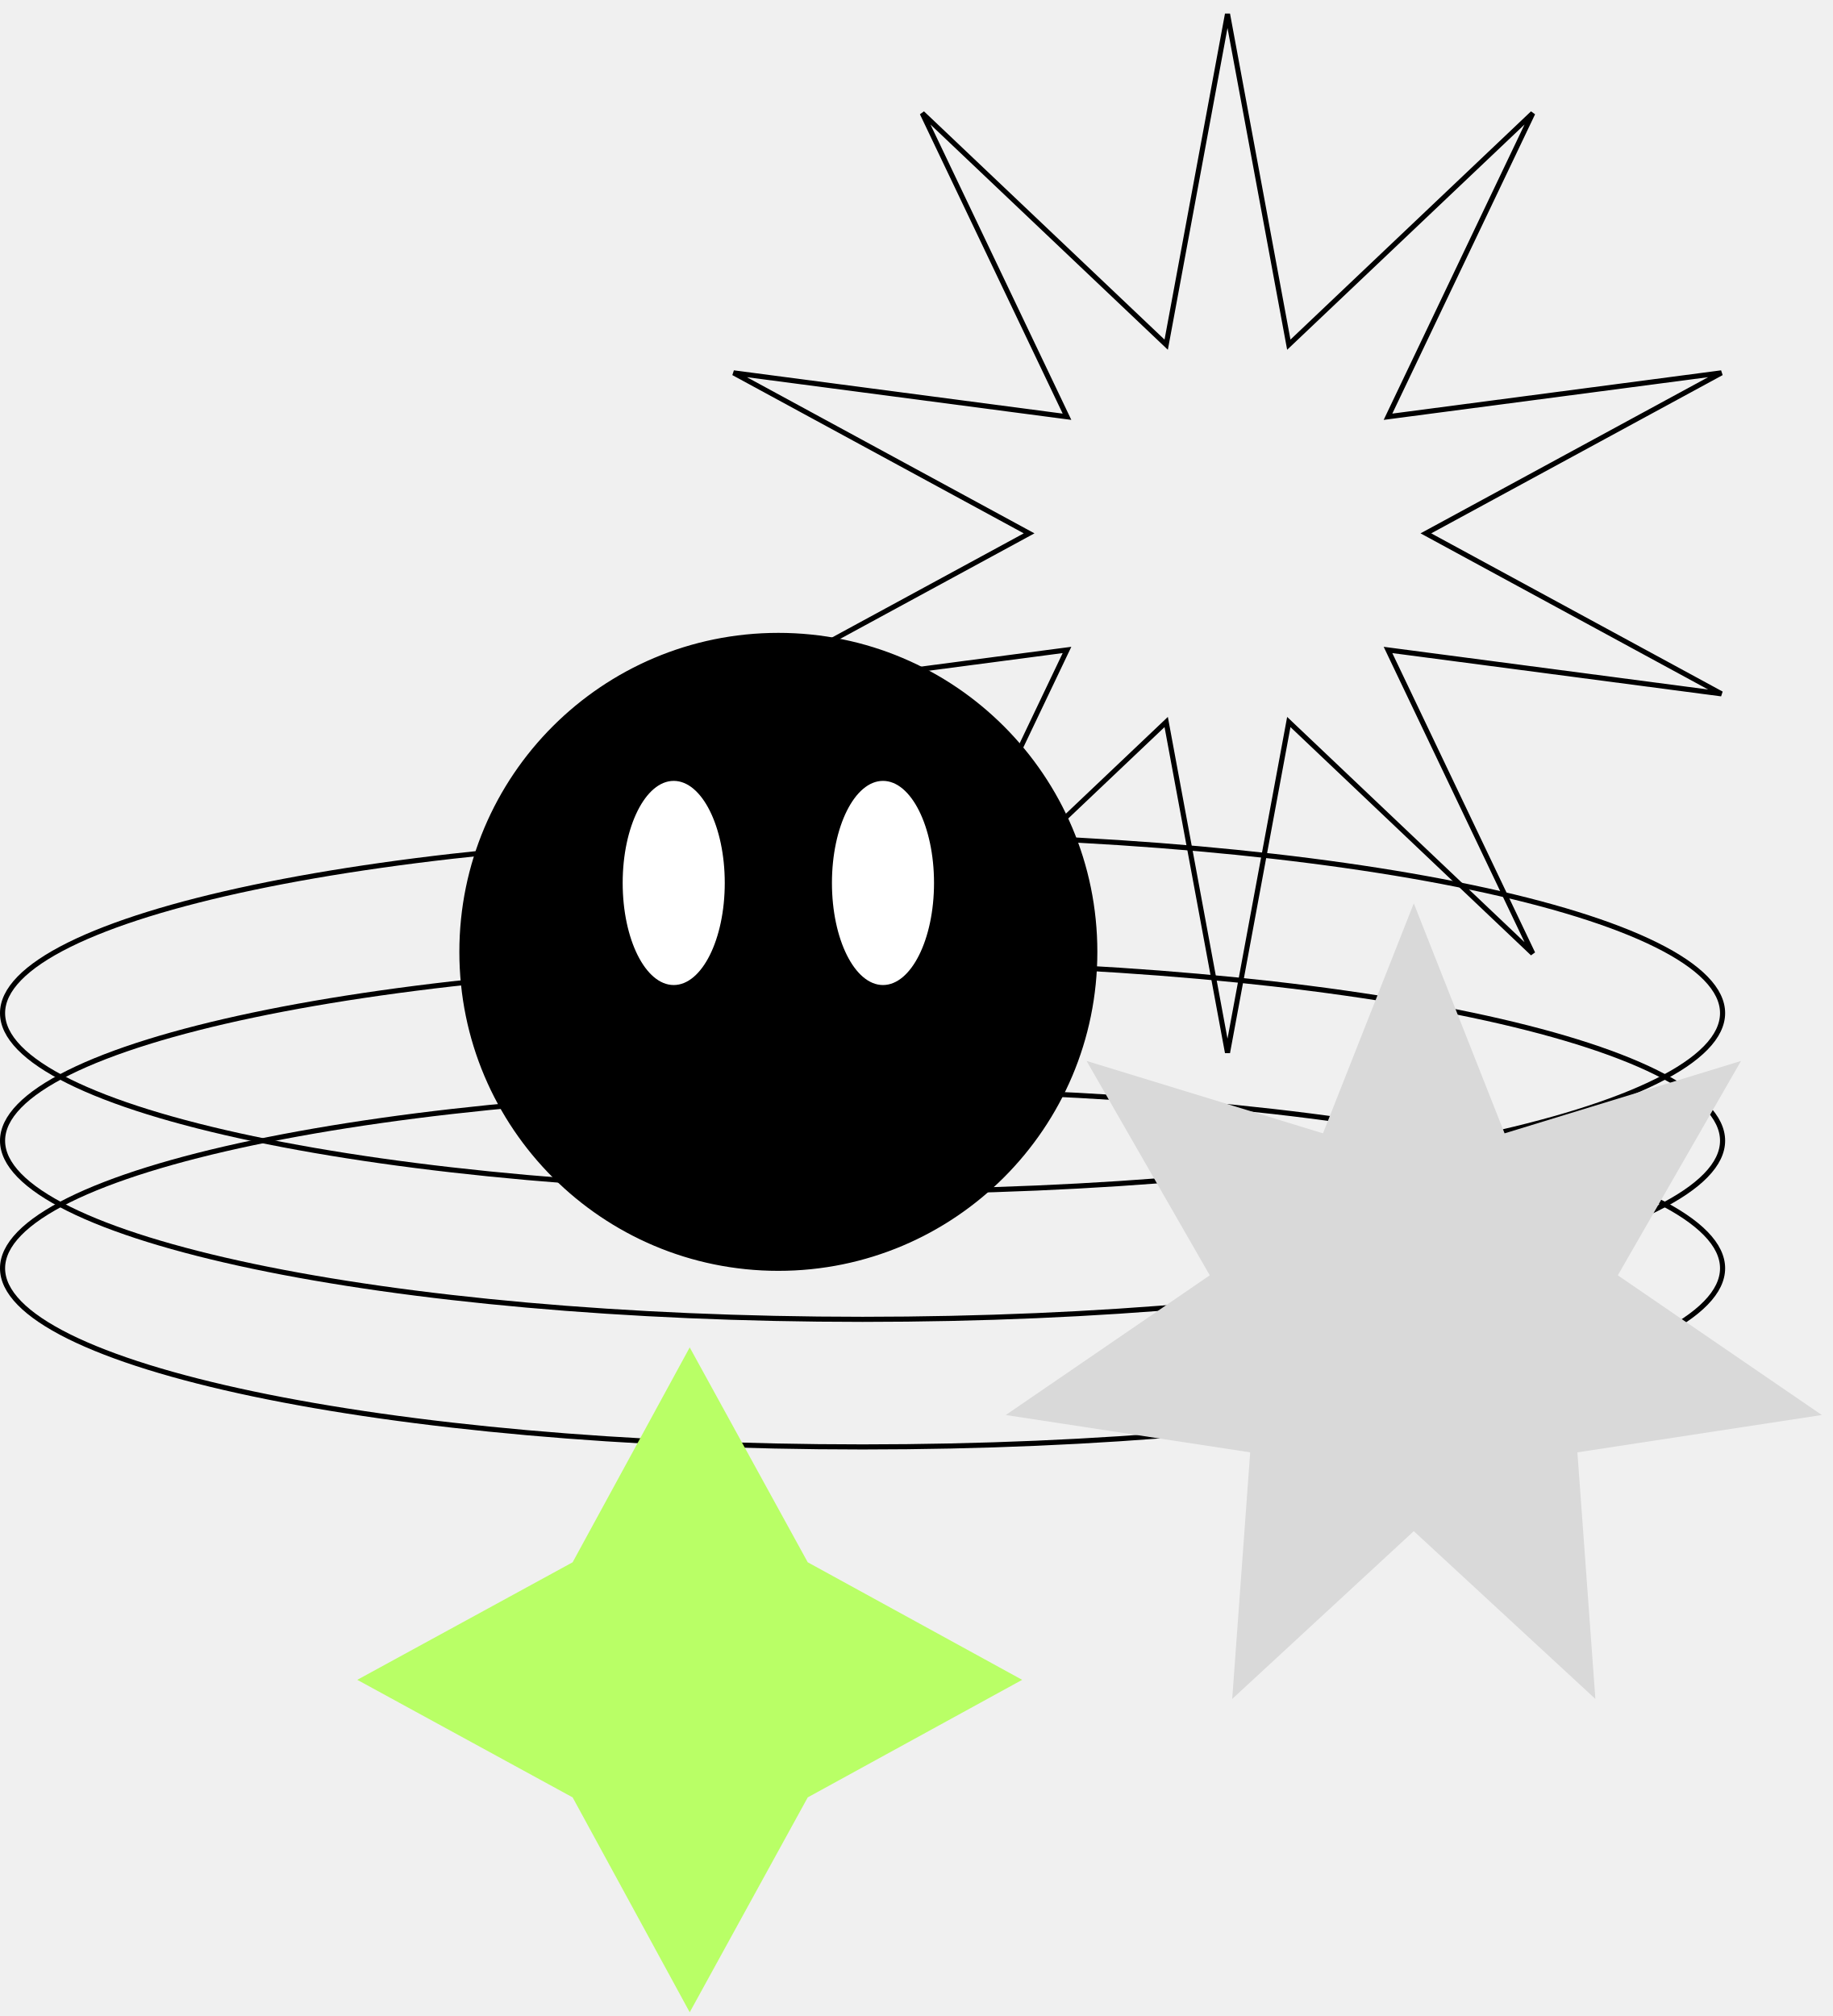
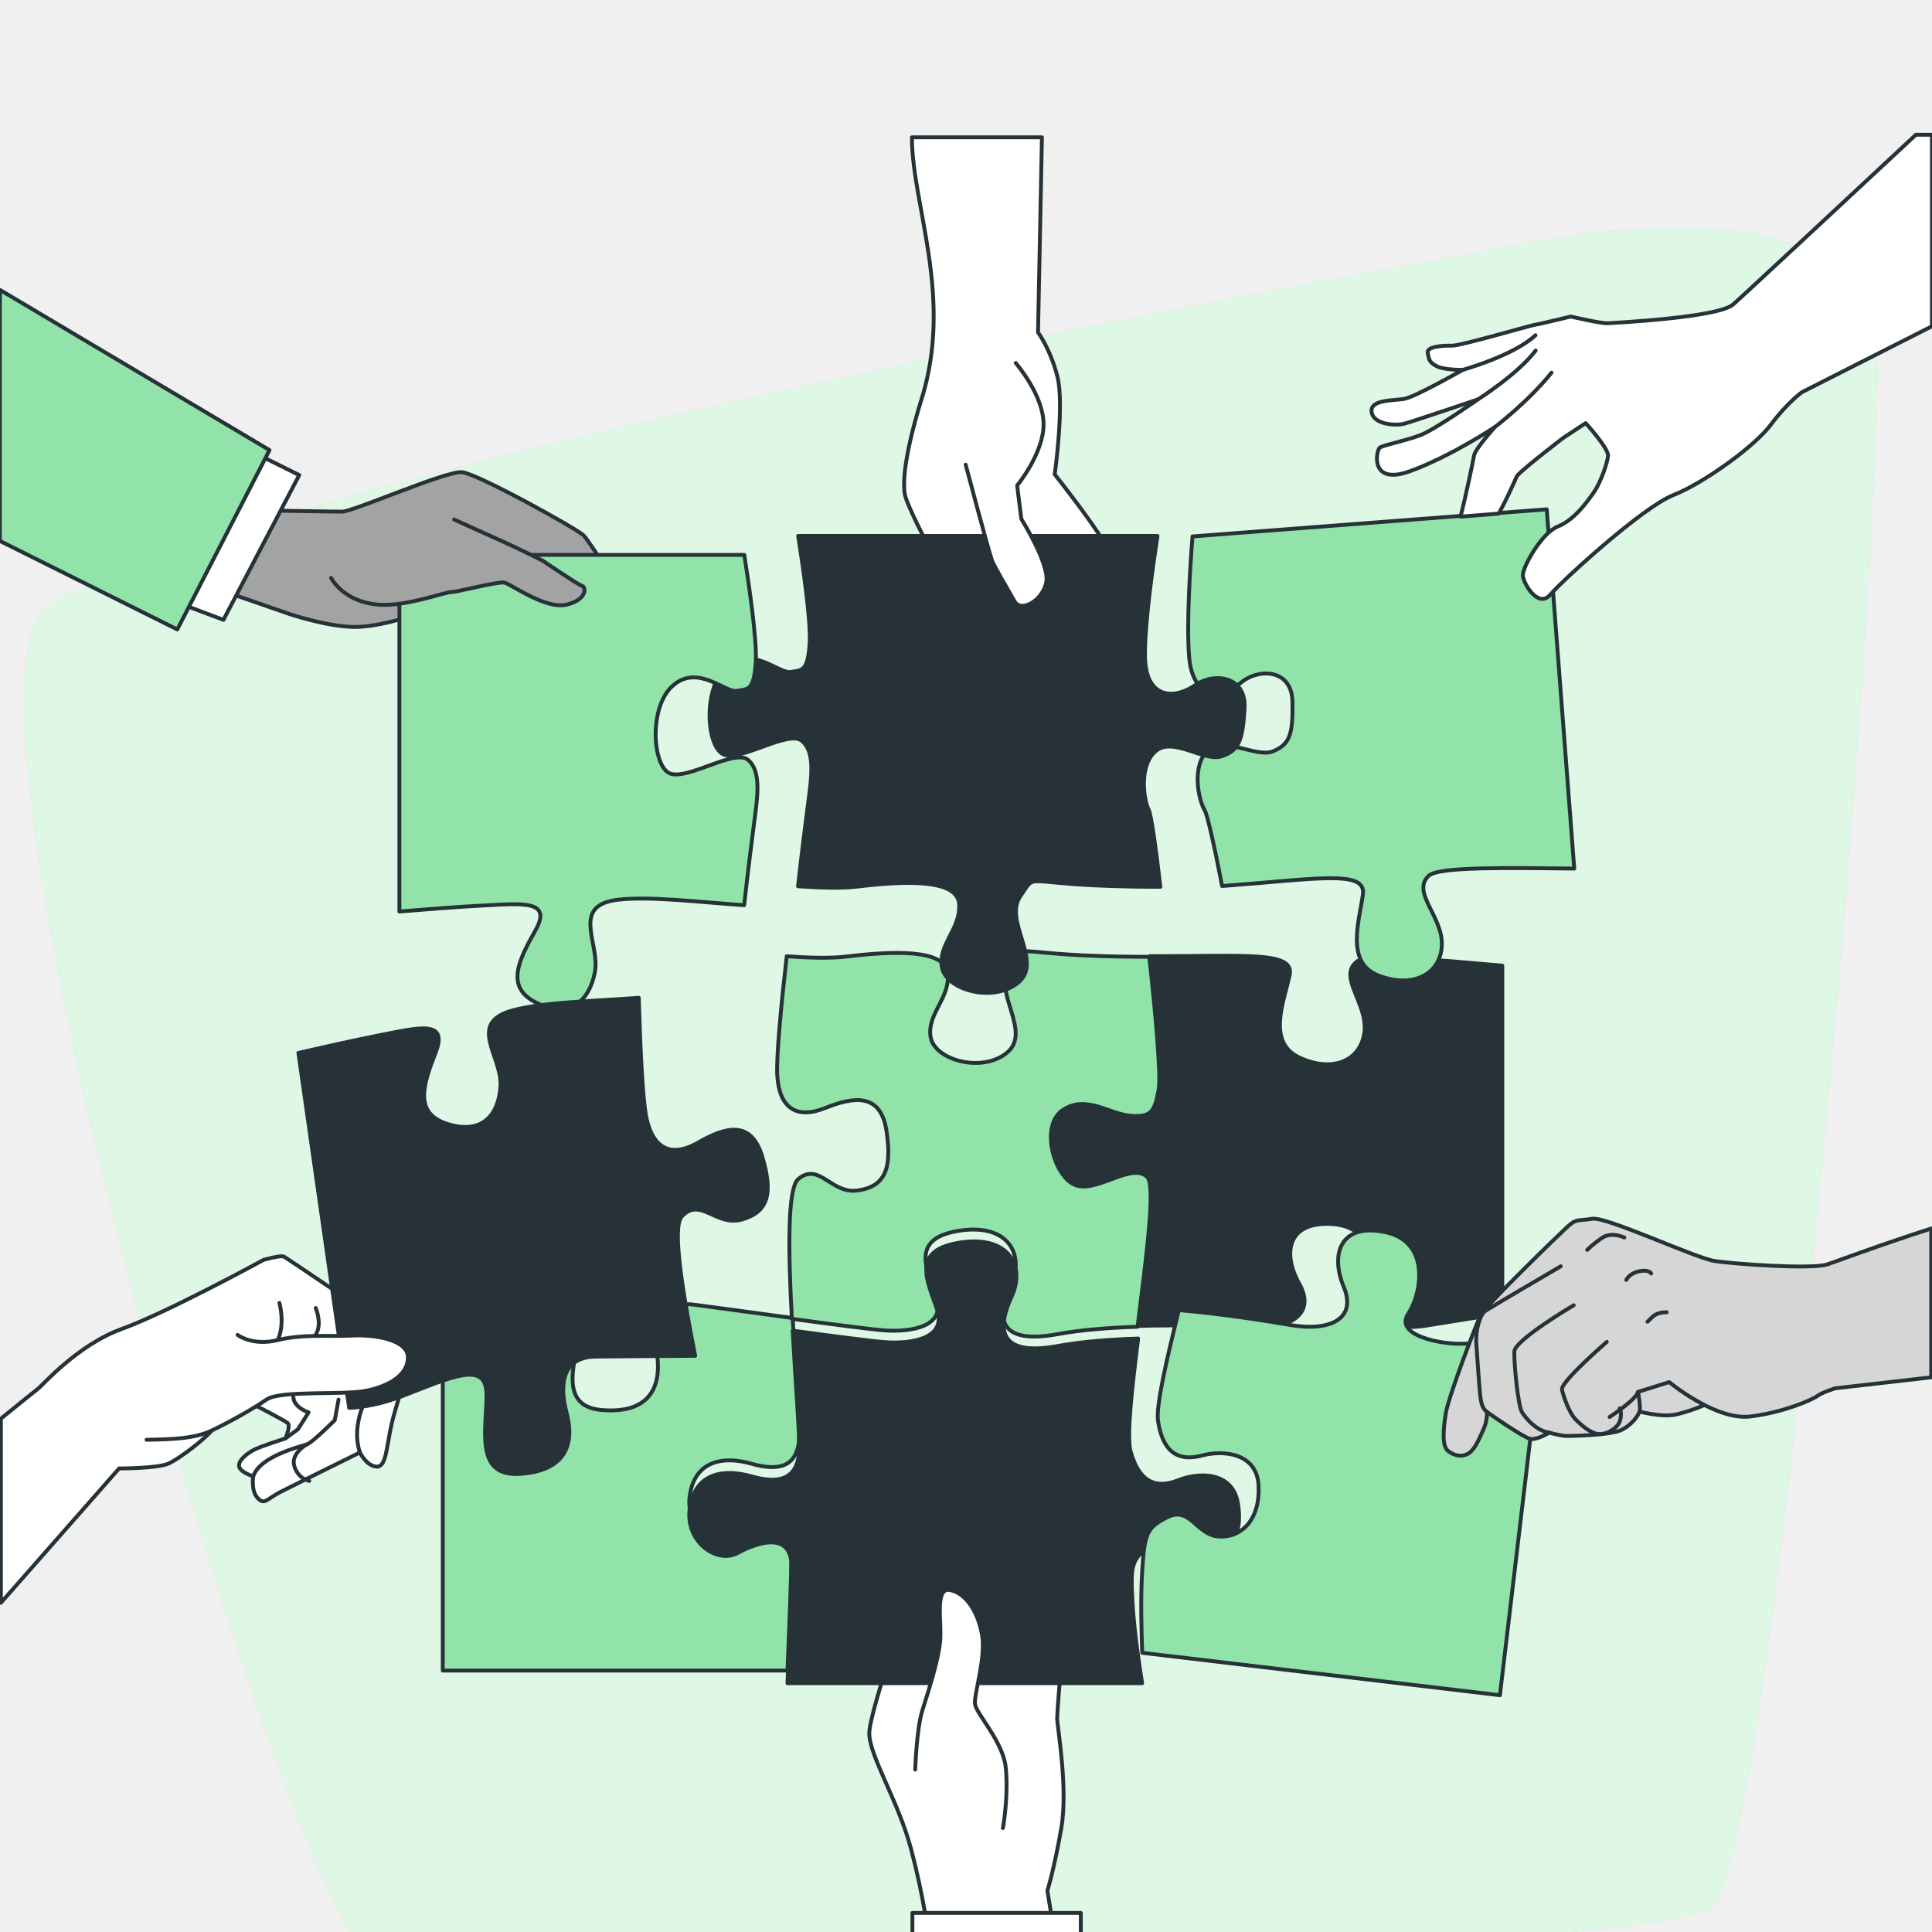
- <svg xmlns="http://www.w3.org/2000/svg" width="359" height="395" viewBox="0 0 359 395" fill="none">
-   <path d="M337.5 198.5C337.5 200.778 336.403 203.052 334.208 205.306C332.012 207.561 328.746 209.76 324.497 211.87C316 216.09 303.672 219.904 288.398 223.113C257.858 229.528 215.644 233.5 169 233.5C122.356 233.5 80.142 229.528 49.602 223.113C34.328 219.904 22 216.09 13.503 211.87C9.254 209.76 5.988 207.561 3.792 205.306C1.597 203.052 0.5 200.778 0.5 198.5C0.5 196.222 1.597 193.948 3.792 191.694C5.988 189.439 9.254 187.24 13.503 185.13C22 180.91 34.328 177.096 49.602 173.887C80.142 167.472 122.356 163.5 169 163.5C215.644 163.5 257.858 167.472 288.398 173.887C303.672 177.096 316 180.91 324.497 185.13C328.746 187.24 332.012 189.439 334.208 191.694C336.403 193.948 337.5 196.222 337.5 198.5Z" stroke="black" />
-   <path d="M337.5 223.5C337.5 225.778 336.403 228.052 334.208 230.306C332.012 232.561 328.746 234.76 324.497 236.87C316 241.09 303.672 244.904 288.398 248.113C257.858 254.528 215.644 258.5 169 258.5C122.356 258.5 80.142 254.528 49.602 248.113C34.328 244.904 22 241.09 13.503 236.87C9.254 234.76 5.988 232.561 3.792 230.306C1.597 228.052 0.5 225.778 0.5 223.5C0.5 221.222 1.597 218.948 3.792 216.694C5.988 214.439 9.254 212.24 13.503 210.13C22 205.91 34.328 202.096 49.602 198.887C80.142 192.472 122.356 188.5 169 188.5C215.644 188.5 257.858 192.472 288.398 198.887C303.672 202.096 316 205.91 324.497 210.13C328.746 212.24 332.012 214.439 334.208 216.694C336.403 218.948 337.5 221.222 337.5 223.5Z" stroke="black" />
-   <path d="M337.5 248.5C337.5 250.778 336.403 253.052 334.208 255.306C332.012 257.561 328.746 259.76 324.497 261.87C316 266.09 303.672 269.904 288.398 273.113C257.858 279.528 215.644 283.5 169 283.5C122.356 283.5 80.142 279.528 49.602 273.113C34.328 269.904 22 266.09 13.503 261.87C9.254 259.76 5.988 257.561 3.792 255.306C1.597 253.052 0.5 250.778 0.5 248.5C0.5 246.222 1.597 243.948 3.792 241.694C5.988 239.439 9.254 237.24 13.503 235.13C22 230.91 34.328 227.096 49.602 223.887C80.142 217.472 122.356 213.5 169 213.5C215.644 213.5 257.858 217.472 288.398 223.887C303.672 227.096 316 230.91 324.497 235.13C328.746 237.24 332.012 239.439 334.208 241.694C336.403 243.948 337.5 246.222 337.5 248.5Z" stroke="black" />
-   <path d="M252.343 66.629L252.511 67.535L253.179 66.901L300.311 22.177L272.341 80.823L271.945 81.654L272.858 81.534L337.276 73.055L280.177 104.061L279.368 104.5L280.177 104.939L337.276 135.945L272.858 127.466L271.945 127.346L272.341 128.177L300.311 186.823L253.179 142.099L252.511 141.465L252.343 142.371L240.5 206.257L228.657 142.371L228.489 141.465L227.821 142.099L180.689 186.823L208.659 128.177L209.055 127.346L208.142 127.466L143.724 135.945L200.823 104.939L201.632 104.5L200.823 104.061L143.724 73.055L208.142 81.534L209.055 81.654L208.659 80.823L180.689 22.177L227.821 66.901L228.489 67.535L228.657 66.629L240.5 2.743L252.343 66.629Z" stroke="black" />
-   <path d="M277 177L294.789 222.06L341.11 207.874L316.972 249.877L356.944 277.247L309.055 284.563L312.578 332.879L277 300L241.422 332.879L244.945 284.563L197.056 277.247L237.028 249.877L212.89 207.874L259.211 222.06L277 177Z" fill="#D9D9D9" />
-   <path d="M112.194 306.102L135.134 264L158.258 306.102L200.269 329.134L158.258 352.166L135.134 394.269L112.194 352.166L70 329.134L112.194 306.102Z" fill="#B9FF66" />
-   <circle cx="152.5" cy="186.5" r="62" fill="black" stroke="black" />
-   <ellipse cx="132" cy="173" rx="10" ry="20" fill="white" />
-   <ellipse cx="173" cy="173" rx="10" ry="20" fill="white" />
+ <svg xmlns="http://www.w3.org/2000/svg" version="1.1" x="0px" y="0px" viewBox="0 -35 500 500" style="enable-background:new 0 0 500 500;" xml:space="preserve">
+   <g id="Background_Simple">
+     <g>
+       <path style="fill:#92E3A9;" d="M380.696,30.77c0,0-305.368,53.826-367.782,90.823c-32,18.968,62.398,343.057,84.31,351.543    c21.912,8.486,328.75-3.176,345.488-14.229C459.45,447.855,490.255,73.2,485.124,51.231    C479.992,29.262,455.063,14.834,380.696,30.77z" />
+       <path style="opacity:0.7;fill:#FFFFFF;" d="M380.696,30.77c0,0-305.368,53.826-367.782,90.823    c-32,18.968,62.398,343.057,84.31,351.543c21.912,8.486,328.75-3.176,345.488-14.229C459.45,447.855,490.255,73.2,485.124,51.231    C479.992,29.262,455.063,14.834,380.696,30.77z" />
+     </g>
+   </g>
+   <g id="Puzzle">
+     <g>
+       <path style="fill:#263238;stroke:#263238;stroke-linecap:round;stroke-linejoin:round;stroke-miterlimit:10;" d="M388.792,214.906    v90.028c-4.449,0.695-15.174,2.38-19.837,3.156c-5.947,0.999-18.339,0-15.37-5.947c2.978-5.947,3.477-19.338-8.425-20.327    c-11.902-0.99-13.391,7.435-8.924,15.37c4.458,7.935-2.478,11.902-12.401,11.403c-6.134-0.312-17.572-0.802-29.278-0.437    c2.175-17.492,4.77-36.473,2.505-38.738c-3.967-3.967-13.391,4.467-18.838,1.988c-5.456-2.478-8.924-15.37-2.978-19.337    c5.947-3.967,11.902,0.99,17.35,1.489c5.456,0.49,6.446-0.999,7.444-6.945c0.58-3.459-0.865-20.185-2.461-34.155    c24.473,0.071,37.525-1.427,36.179,4.903c-1.489,6.936-5.956,17.349,2.478,21.317c8.425,3.967,15.861,0.99,16.859-6.446    c0.99-7.436-6.945-14.381-1.988-18.348C353.826,211.706,371.639,213.408,388.792,214.906z" />
+       <path style="fill:#92E3A9;stroke:#263238;stroke-linecap:round;stroke-linejoin:round;stroke-miterlimit:10;" d="M178.557,351.731    c-1.489,8.924,6.936,14.871,12.393,11.893c5.456-2.969,13.881-5.447,13.881,3.477c0,4.6-0.526,18.179-1.034,30.241h-89.208    v-90.581c3.343,0.339,8.167,0.285,14.381-1.15c12.892-2.969,22.315-5.947,21.326,2.479c-0.998,8.434-6.446,20.826,5.447,21.825    c11.902,0.99,15.37-5.456,14.38-13.89c-0.99-8.425,1.489-14.381,9.424-13.382c4.021,0.499,14.916,2.024,25.596,3.459    c0.758,14.158,1.899,27.816,1.676,31.249c-0.499,7.435-5.456,8.425-12.401,6.446C187.482,341.808,180.046,342.807,178.557,351.731    z" />
+       <path style="fill:#92E3A9;stroke:#263238;stroke-linecap:round;stroke-linejoin:round;stroke-miterlimit:10;" d="M299.884,246.792    c-0.999,5.95-1.989,7.439-7.448,6.949c-5.45-0.5-11.409-5.459-17.359-1.49s-2.48,16.868,2.979,19.348    c5.45,2.48,14.879-5.959,18.848-1.989c2.266,2.266-0.33,21.257-2.507,38.758c-7.234,0.223-14.567,0.785-20.811,1.927    c-16.369,2.979-15.378-5.459-11.908-12.899c3.479-7.44-0.491-15.878-13.389-13.889c-12.899,1.98-8.439,9.919-5.959,17.359    c2.48,7.439-6.449,8.929-13.389,8.439c-3.434-0.25-13.621-1.579-24.004-2.988c-0.892-16.556-1.267-33.808,1.677-36.207    c5.459-4.469,8.43,3.97,15.378,2.979c6.949-0.999,8.929-5.459,7.44-15.378c-1.49-9.928-8.43-8.938-15.878-5.959    c-7.439,2.979-11.9,0-12.399-8.43c-0.285-4.826,1.053-18.563,2.444-30.837c5.825,0.401,11.24,0.571,15.414,0.071    c12.408-1.481,25.797-1.98,26.297,4.469c0.499,6.449-5.459,10.419-4.469,16.369c0.999,5.959,13.398,9.429,19.848,3.969    c6.449-5.459-3.97-15.869,0.5-22.318c4.46-6.449-0.5-2.979,28.768-2.489c2.596,0.045,5.085,0.062,7.466,0.062    C299.019,226.596,300.464,243.331,299.884,246.792z" />
+     </g>
+   </g>
+   <g id="Hand_6">
+     <g>
+       <path style="fill:#FFFFFF;stroke:#263238;stroke-linecap:round;stroke-linejoin:round;stroke-miterlimit:10;" d="M240.094,464.742    c0,0-1.081-9.004-4.322-21.249c-3.241-12.245-10.805-24.13-10.805-29.893c0-5.763,11.885-39.617,13.326-41.778    s9.364-15.126,11.525-14.406c2.161,0.72,3.241,3.962,3.241,3.962s5.042-6.483,7.923-5.402c2.881,1.081,2.161,3.241,2.161,3.241    s5.763-0.72,7.203,1.801c1.441,2.521,0.36,5.762,0.36,5.762s5.402,3.602,5.402,7.563s-2.521,33.134-2.521,35.295    c0,2.161,2.881,18.008,1.081,28.452s-3.602,16.207-3.602,16.207l1.801,11.165L240.094,464.742z" />
+       <path style="fill:#263238;stroke:#263238;stroke-linecap:round;stroke-linejoin:round;stroke-miterlimit:10;" d="M311.941,368.378    c-5.956,0.499-8.434-6.936-13.89-3.468c-5.456,3.468-5.456,5.456-4.957,14.871c0.357,6.776,1.738,16.11,2.487,20.827h-91.785    c0.508-12.063,1.034-25.641,1.034-30.241c0-8.924-8.425-6.446-13.881-3.477c-5.456,2.978-13.881-2.969-12.393-11.893    c1.489-8.924,8.924-9.923,15.861-7.935c6.945,1.979,11.902,0.99,12.401-6.446c0.223-3.433-0.918-17.091-1.676-31.249    c10.377,1.409,20.559,2.737,23.991,2.987c6.936,0.49,15.861-0.999,13.382-8.434c-2.479-7.435-6.936-15.37,5.956-17.349    c12.892-1.988,16.859,6.446,13.382,13.881c-3.468,7.435-4.458,15.87,11.902,12.892c6.241-1.141,13.569-1.703,20.8-1.926    c-1.632,13.106-3.022,25.373-1.961,29.198c2.487,8.924,7.444,9.415,12.401,7.436c4.957-1.979,13.881-2.479,15.37,5.946    C321.855,362.431,317.888,367.887,311.941,368.378z" />
+       <path style="fill:#FFFFFF;stroke:#263238;stroke-linecap:round;stroke-linejoin:round;stroke-miterlimit:10;" d="M236.852,422.964    c0,0,0.36-10.444,1.801-15.126c1.441-4.682,4.322-13.326,4.682-18.368c0.36-5.042-1.441-13.686,2.521-12.965    s7.203,5.402,8.283,11.525c1.081,6.123-2.161,15.486-1.801,18.008c0.36,2.521,7.203,9.724,7.923,16.207    c0.72,6.483-0.36,14.046-0.72,15.847" />
+       <polygon style="fill:#FFFFFF;stroke:#263238;stroke-linecap:round;stroke-linejoin:round;stroke-miterlimit:10;" points="    236.132,460.06 279.71,460.06 279.71,480.588 236.132,478.788   " />
+       <rect x="234.691" y="478.788" style="fill:#263238;stroke:#263238;stroke-linecap:round;stroke-linejoin:round;stroke-miterlimit:10;" width="50.421" height="21.823" />
+     </g>
+   </g>
+   <g id="Hand_5">
+     <g>
+       <path style="fill:#92E3A9;stroke:#263238;stroke-linecap:round;stroke-linejoin:round;stroke-miterlimit:10;" d="M399.049,311.951    l-10.875,91.766l-92.563-10.969c-0.189-4.772-0.462-14.204-0.019-20.974c0.612-9.408,0.846-11.382,6.673-14.184    c5.826-2.802,7.413,4.874,13.385,5.079c5.963,0.213,10.545-4.739,10.059-13.289c-0.487-8.542-9.408-9.096-14.564-7.714    c-5.155,1.382-10.02,0.312-11.44-8.843c-0.604-3.923,2.221-15.942,5.384-28.764c11.668,1.014,22.969,2.848,29.023,3.879    c9.795,1.664,17.15-1.46,13.657-9.864c-3.502-8.405-1.032-16.597,10.671-14.213c11.703,2.383,9.631,15.623,5.974,21.177    c-3.648,5.556,8.541,8.006,14.564,7.714C383.7,312.529,394.549,312.118,399.049,311.951z" />
+       <g>
+         <path style="fill:#D6D6D6;stroke:#263238;stroke-linecap:round;stroke-linejoin:round;stroke-miterlimit:10;" d="     M417.674,328.408c0,0,10.668,3.855,16.016,2.668c5.348-1.187,9.816-3.589,9.816-3.589l-10.069-8.273l-12.079,4.302     L417.674,328.408z" />
+         <path style="fill:#D6D6D6;stroke:#263238;stroke-linecap:round;stroke-linejoin:round;stroke-miterlimit:10;" d="     M499.805,282.939c-13.844,4.44-25.055,8.704-26.944,9.299c-4.116,1.296-24.04-0.085-29.171-0.905     c-5.131-0.82-27.997-11.542-31.629-10.92c-3.632,0.622-4.04-0.12-6.332,1.994c-2.292,2.114-21.499,20.692-22.642,23.14     c-1.143,2.448-8.221,20.86-8.924,25.258c-0.703,4.398-0.981,8.487,0.626,9.721c1.607,1.234,3.489,1.685,5.239,0.612     c1.75-1.073,2.685-3.63,3.828-6.078c1.143-2.448,0.97-4.656,0.97-4.656s9.649,6.88,11.432,7.014     c1.783,0.135,4.699-1.654,4.699-1.654s2.873,0.835,4.447,0.861c1.574,0.026,11.237-0.233,13.987-1.447     c2.75-1.214,5.001-4.011,5.027-5.586c0.026-1.574-0.505-4.365-0.505-4.365l8.074-2.543c0,0,12.013,9.964,20.901,8.904     c8.889-1.059,16.347-4.452,17.464-5.326c1.117-0.874,4.6-1.971,4.6-1.971l24.852-2.838V282.939z" />
+         <path style="fill:none;stroke:#263238;stroke-linecap:round;stroke-linejoin:round;stroke-miterlimit:10;" d="M415.836,312.286     c0,0-12.036,10.403-11.596,12.353c0.44,1.95,1.895,6.016,3.443,7.616c1.548,1.6,3.929,3.635,5.92,3.878s5.116-1.437,5.675-3.527     c0.56-2.09-0.106-3.099-0.106-3.099" />
+         <path style="fill:none;stroke:#263238;stroke-linecap:round;stroke-linejoin:round;stroke-miterlimit:10;" d="M416.562,331.721     c0,0,6.792-4.401,7.352-6.492" />
+         <path style="fill:none;stroke:#263238;stroke-linecap:round;stroke-linejoin:round;stroke-miterlimit:10;" d="M407.28,302.8     c0,0-15.267,8.985-15.37,11.975c-0.102,2.99,0.922,13.978,1.995,15.729c0,0,2.862,4.667,7.052,5.262" />
+         <path style="fill:none;stroke:#263238;stroke-linecap:round;stroke-linejoin:round;stroke-miterlimit:10;" d="M403.93,292.719     c0,0-18.076,10.565-19.509,11.539c-1.434,0.974-2.603,4.996-2.347,8.57c0.255,3.574,0.799,11.929,1.081,13.929     c0.282,1.999,0.739,2.899,1.672,3.65" />
+         <path style="fill:none;stroke:#263238;stroke-linecap:round;stroke-linejoin:round;stroke-miterlimit:10;" d="M420.379,285.276     c0,0-3.281-1.577-5.723,0.062c-2.442,1.639-3.884,3.137-3.884,3.137" />
+         <path style="fill:none;stroke:#263238;stroke-linecap:round;stroke-linejoin:round;stroke-miterlimit:10;" d="M427.311,294.577     c-0.613-1.324-5.189-0.831-6.432,1.678" />
+         <path style="fill:none;stroke:#263238;stroke-linecap:round;stroke-linejoin:round;stroke-miterlimit:10;" d="M431.344,304.618     c0,0-2.307-0.143-3.641,1.147s-1.334,1.29-1.334,1.29" />
+       </g>
+     </g>
+   </g>
+   <g id="Hand_4">
+     <g>
+       <path style="fill:#92E3A9;stroke:#263238;stroke-linecap:round;stroke-linejoin:round;stroke-miterlimit:10;" d="M400.297,96.81    l7.116,92.974c-17.217-0.184-35.109-0.523-37.654,1.854c-4.64,4.334,3.802,10.653,3.383,18.143    c-0.428,7.49-7.615,11.027-16.318,7.714c-8.712-3.312-5.053-14.036-4.098-21.066c0.859-6.414-12.041-3.925-36.448-2.128    c-1.903-9.913-3.787-18.407-4.505-19.604c-1.712-2.855-3.38-11.678,0.801-15.476c4.188-3.808,12.592,2.014,16.924,0.198    c4.34-1.825,5.138-4.372,4.992-12.82c-0.154-8.438-8.631-8.791-13.308-4.946c-4.678,3.836-12.551,4.94-13.46-6.928    c-0.661-8.64,0.313-23.478,0.899-30.899L400.297,96.81z" />
+       <g>
+         <path style="fill:#FFFFFF;stroke:#263238;stroke-linecap:round;stroke-linejoin:round;stroke-miterlimit:10;" d="M495.821-0.122     c-19.467,18.15-44.947,41.877-47.316,43.937c-3.878,3.371-30.612,4.738-32.412,4.836c-1.8,0.098-9.572-1.735-9.572-1.735     s-8.106,1.976-9.271,2.13c-1.165,0.154-19.289,5.475-21.459,5.413c-2.17-0.062-6.67,0.183-6.306,1.878     c0.363,1.695,0.308,2.33,2.261,3.397c1.954,1.067,6.823,0.982,6.823,0.982s-12.256,6.987-15.117,7.504     c-2.86,0.517-8.839,0.121-8.483,3.351c0.357,3.23,6.071,3.731,8.561,3.054c2.49-0.677,18.975-6.27,18.975-6.27     s-11.042,7.733-14.753,9.199c-3.711,1.466-9.697,2.605-10.652,3.289c-0.956,0.684-2.795,9.991,7.913,6.068     c10.708-3.924,21.855-11.392,21.855-11.392s-5.105,5.694-5.377,7.334c-0.222,1.34-2.219,10.881-3.506,15.855l9.885-0.79     c2.248-4.063,4.293-8.773,4.659-9.619c0.481-1.109,12.004-9.952,12.004-9.952l5.839-3.839c0,0,5.953,6.536,5.786,8.44     c-0.167,1.905-1.882,6.872-3.639,9.405c-1.758,2.533-5.112,7.229-9.353,8.905s-9.255,10.705-9.052,12.77     c0.203,2.065,3.986,8.538,7.124,4.847c3.139-3.691,23.861-22.604,31.814-25.745c7.953-3.142,21.066-12.612,25.272-18.258     c4.205-5.645,8.028-8.381,8.028-8.381l33.633-17.048V-0.122H495.821z" />
+         <path style="fill:#FFFFFF;stroke:#263238;stroke-linecap:round;stroke-linejoin:round;stroke-miterlimit:10;" d="M386.867,75.519     c0,0,8.496-6.421,14.668-14.069" />
+         <path style="fill:#FFFFFF;stroke:#263238;stroke-linecap:round;stroke-linejoin:round;stroke-miterlimit:10;" d="M382.505,68.355     c0,0,10.296-6.519,14.927-12.639" />
+         <path style="fill:#FFFFFF;stroke:#263238;stroke-linecap:round;stroke-linejoin:round;stroke-miterlimit:10;" d="M378.568,60.717     c0,0,13.248-3.701,18.828-8.97" />
+       </g>
+     </g>
+   </g>
+   <g id="Hand_3">
+     <g>
+       <path style="fill:#FFFFFF;stroke:#263238;stroke-linecap:round;stroke-linejoin:round;stroke-miterlimit:10;" d="M289.167,117.301    c-0.72-3.241-2.521-5.762-2.521-5.762s1.801,0.72,0.36-3.602c-1.441-4.322-14.046-20.168-14.046-20.168s2.521-18.008,0.72-25.211    c-1.801-7.203-5.042-11.525-5.042-11.525l1.012-50.491h-33.651c0.058,17.809,10.883,41.382,2.387,68.138    c-1.667,5.251-5.762,19.808-3.962,25.211c1.801,5.402,13.326,27.372,15.847,29.172c2.521,1.801,25.571,12.245,29.533,11.885    c3.962-0.36,3.241-4.322,2.881-5.762c-0.36-1.441-0.36-1.441-0.36-1.441s5.762,1.441,6.123-1.441    c0.36-2.881-2.161-5.042-2.161-5.042S289.887,120.542,289.167,117.301z" />
+       <path style="fill:#263238;stroke:#263238;stroke-linecap:round;stroke-linejoin:round;stroke-miterlimit:10;" d="M322.097,148.329    c-0.499,8.434-1.489,10.912-5.956,12.401c-4.458,1.48-12.393-4.966-16.859-1.489c-4.458,3.468-3.468,12.392-1.979,15.37    c0.624,1.248,1.855,9.86,2.996,19.89c-2.38,0-4.868-0.018-7.462-0.062c-29.251-0.49-24.295-3.958-28.752,2.487    c-4.467,6.446,5.947,16.85-0.499,22.306c-6.446,5.456-18.838,1.988-19.837-3.967c-0.99-5.947,4.966-9.914,4.467-16.36    c-0.499-6.446-13.881-5.947-26.283-4.467c-4.173,0.499-9.584,0.33-15.406-0.071c1.034-9.192,2.095-17.563,2.514-20.746    c0.99-7.444,1.988-13.89-1.489-16.859c-3.468-2.978-15.861,5.447-20.327,3.468c-4.458-1.988-5.456-17.358,0.99-22.806    c6.446-5.456,13.391,1.979,16.369,1.48c2.969-0.49,4.458,0,4.957-7.436c0.383-5.795-1.944-21.237-2.978-27.763h93.006    c-1.15,7.355-3.254,22.075-3.254,30.741c0,11.902,7.935,11.403,12.892,7.935C314.162,138.905,322.587,139.903,322.097,148.329z" />
+       <path style="fill:#FFFFFF;stroke:#263238;stroke-linecap:round;stroke-linejoin:round;stroke-miterlimit:10;" d="M249.91,85.247    c0,0,6.123,23.05,6.843,24.851c0.72,1.801,3.962,7.203,5.762,10.444c1.801,3.241,7.563-0.36,8.284-5.042    s-6.483-16.207-6.483-16.207l-1.08-8.644c0,0,6.843-8.283,6.843-15.847s-7.203-15.847-7.203-15.847" />
+     </g>
+   </g>
+   <g id="Hand_2">
+     <g>
+       <path style="fill:#A3A3A3;stroke:#263238;stroke-linecap:round;stroke-linejoin:round;stroke-miterlimit:10;" d="M70.028,97.12    c0,0,15.65,0.295,18.509,0.295c2.859,0,26.954-10.618,31.038-10.21s29.813,14.702,31.446,16.336    c1.634,1.634,13.885,20.42,12.66,23.278c-1.225,2.859-4.901,3.675-4.901,3.675l-2.859-1.225c0,0-1.633,2.042-4.492,2.45    c-2.859,0.408-6.126-1.225-6.126-1.225s-2.859,1.634-5.309,1.634c-2.45,0-5.309-2.859-5.309-2.859h-5.717    c0,0,2.859,3.267,2.45,4.492c-0.408,1.225-2.45,2.45-5.309,1.225c-2.859-1.225-5.717-4.901-5.717-4.901l-12.66-6.126    c0,0-7.76,2.859-14.702,3.267c-6.943,0.408-17.969-3.267-17.969-3.267l-15.404-5.337L70.028,97.12z" />
+       <path style="fill:#92E3A9;stroke:#263238;stroke-linecap:round;stroke-linejoin:round;stroke-miterlimit:10;" d="M195.095,178.518    c-0.419,3.183-1.48,11.554-2.514,20.746c-11.447-0.767-24.473-2.398-32.693-1.409c-12.393,1.48-4.458,11.403-5.947,18.838    c-1.489,7.435-6.446,11.902-14.871,7.935c-8.434-3.967-4.966-10.912-0.499-18.847c4.467-7.926-3.468-6.936-13.391-6.446    c-6.526,0.33-16.066,1.088-21.816,1.569v-92.302h89.253c1.034,6.526,3.361,21.968,2.978,27.763    c-0.499,7.436-1.988,6.945-4.957,7.436c-2.978,0.499-9.923-6.936-16.369-1.48c-6.446,5.447-5.447,20.818-0.99,22.806    c4.467,1.979,16.859-6.446,20.327-3.468C197.083,164.628,196.085,171.073,195.095,178.518z" />
+       <path style="fill:#A3A3A3;stroke:#263238;stroke-linecap:round;stroke-linejoin:round;stroke-miterlimit:10;" d="M117.532,99.457    c0,0,8.985,4.084,12.66,5.717c3.675,1.633,10.21,4.901,10.21,4.901s8.985,6.126,10.21,6.534c1.225,0.408,1.225,3.675-4.084,4.901    c-5.309,1.225-14.294-5.309-15.927-5.717c-1.634-0.408-12.252,2.45-13.885,2.45c-1.634,0-11.435,3.676-18.378,3.267    c-6.943-0.408-11.027-4.084-12.66-6.943" />
+       <polygon style="fill:#FFFFFF;stroke:#263238;stroke-linecap:round;stroke-linejoin:round;stroke-miterlimit:10;" points="    77.441,87.953 57.826,125.415 45.247,120.693 67.709,83.121   " />
+       <polygon style="fill:#92E3A9;stroke:#263238;stroke-linecap:round;stroke-linejoin:round;stroke-miterlimit:10;" points="    -0.033,40.01 -0.033,104.993 45.88,127.899 69.751,81.488   " />
+     </g>
+   </g>
+   <g id="Hand_1">
+     <g>
+       <path style="fill:#FFFFFF;stroke:#263238;stroke-linecap:round;stroke-linejoin:round;stroke-miterlimit:10;" d="M105.569,316.334    c-0.36-3.208-1.831-5.729-5.007-7.872c-3.177-2.142-26.307-17.849-27.103-18.259c-0.796-0.41-5.216,0.836-5.216,0.836    s-24.898,13.605-36.665,17.863c-11.767,4.258-20.81,14.958-21.92,15.644c-0.283,0.175-1.422,1.153-9.425,7.592v47.659    l30.594-34.764c0,0,9.811,0.022,12.73-1.243c2.919-1.265,9.693-6.587,11.22-8.57c1.527-1.983,3.939-2.754,6.858-4.019    c2.919-1.265,4.735-2.344,4.735-2.344s7.162,3.694,8.054,4.406c0.892,0.712-0.55,3.998-0.55,3.998s-6.332,2.023-8.045,2.903    c-1.713,0.88-4.138,2.651-3.958,4.255c0.18,1.604,3.671,2.649,3.671,2.649s-0.647,3.696,1.131,5.621    c1.778,1.924,2.4,0.23,5.826-1.529c3.426-1.759,20.652-10.254,20.652-10.254s1.56,3.323,4.159,3.656    c2.599,0.333,2.661-4.672,3.936-10.563C102.519,328.109,105.93,319.542,105.569,316.334z" />
+       <path style="fill:none;stroke:#263238;stroke-linecap:round;stroke-linejoin:round;stroke-miterlimit:10;" d="M72.308,302.203    c0,0,1.535,5.325-0.42,9.606" />
+       <path style="fill:none;stroke:#263238;stroke-linecap:round;stroke-linejoin:round;stroke-miterlimit:10;" d="M81.702,303.522    c0,0,1.849,4.228-0.087,7.007" />
+       <path style="fill:none;stroke:#263238;stroke-linecap:round;stroke-linejoin:round;stroke-miterlimit:10;" d="M93.33,326.393    l1.085,1.315c0,0-3.488,6.764-1.266,13.199" />
+       <path style="fill:none;stroke:#263238;stroke-linecap:round;stroke-linejoin:round;stroke-miterlimit:10;" d="M87.613,327.222    l-0.967,5.294c0,0-5.779,5.835-7.287,6.316c-1.508,0.482-12.152,3.052-13.819,8.237" />
+       <path style="fill:none;stroke:#263238;stroke-linecap:round;stroke-linejoin:round;stroke-miterlimit:10;" d="M73.872,337.263    l3.233-2.362l2.758-4.371c0,0-3.889-1.25-3.954-4.054" />
+       <path style="fill:none;stroke:#263238;stroke-linecap:round;stroke-linejoin:round;stroke-miterlimit:10;" d="M79.358,338.833    c0,0-4.234,2.35-3.174,5.667c1.06,3.317,3.858,3.752,3.858,3.752" />
+       <path style="fill:#263238;stroke:#263238;stroke-linecap:round;stroke-linejoin:round;stroke-miterlimit:10;" d="M192.083,280.593    c-6.735,1.963-10.868-5.966-15.637-0.772c-2.573,2.791,0.239,19.807,3.464,36.061c-10.776,0.091-21.777,0.124-25.828,0.199    c-7.996,0.135-9.606,6.381-7.434,14.581c2.174,8.209-0.347,15.081-12.269,15.786c-11.915,0.695-8.277-12.343-8.482-20.834    c-0.213-8.48-9.12-4.198-21.462,0.565c-5.948,2.301-10.715,3.036-14.073,3.174l-13.138-91.866    c5.624-1.291,14.961-3.391,21.374-4.642c9.754-1.89,17.468-3.993,14.169,4.485c-3.298,8.487-5.748,15.853,3.162,18.587    c8.902,2.735,13.176-2.389,13.598-9.96c0.421-7.571-8.838-16.271,3.22-19.49c7.997-2.143,21.122-2.372,32.563-3.234    c0.36,12.341,0.98,26.122,1.945,30.856c1.687,8.27,6.521,10.586,13.46,6.586c6.948-4.002,13.674-5.963,16.553,3.649    C200.145,273.929,198.816,278.622,192.083,280.593z" />
+       <path style="fill:#FFFFFF;stroke:#263238;stroke-linecap:round;stroke-linejoin:round;stroke-miterlimit:10;" d="M61.492,310.477    c0,0,3.767,2.95,10.395,1.331c6.628-1.619,13.025-0.839,19.237-1.161c6.211-0.323,14.502,1.182,14.446,5.687    c-0.056,4.504-4.797,7.348-10.719,8.576c-5.922,1.228-22.323-0.179-25.858,2.28c-3.535,2.459-9.886,5.983-14.216,8.032    c-4.331,2.048-9.74,2.281-16.849,2.392" />
+     </g>
+   </g>
</svg>
